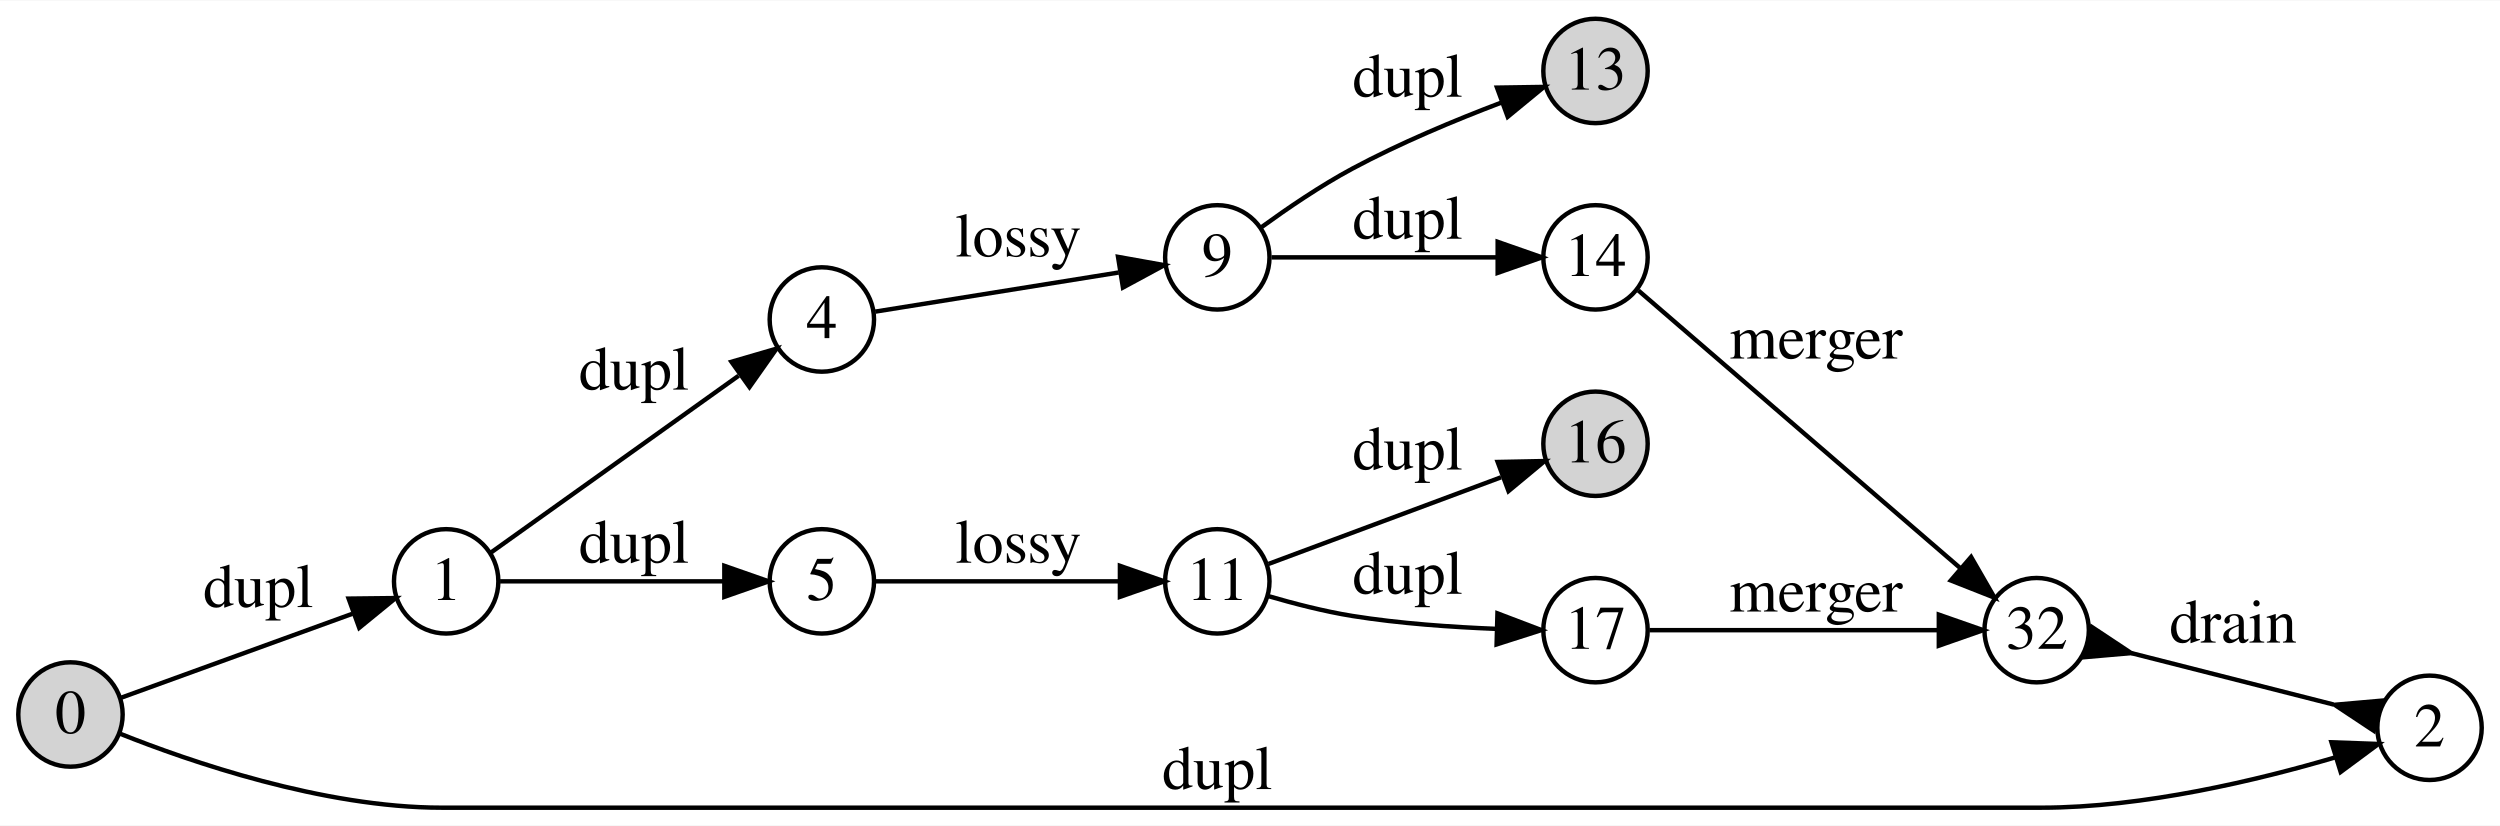
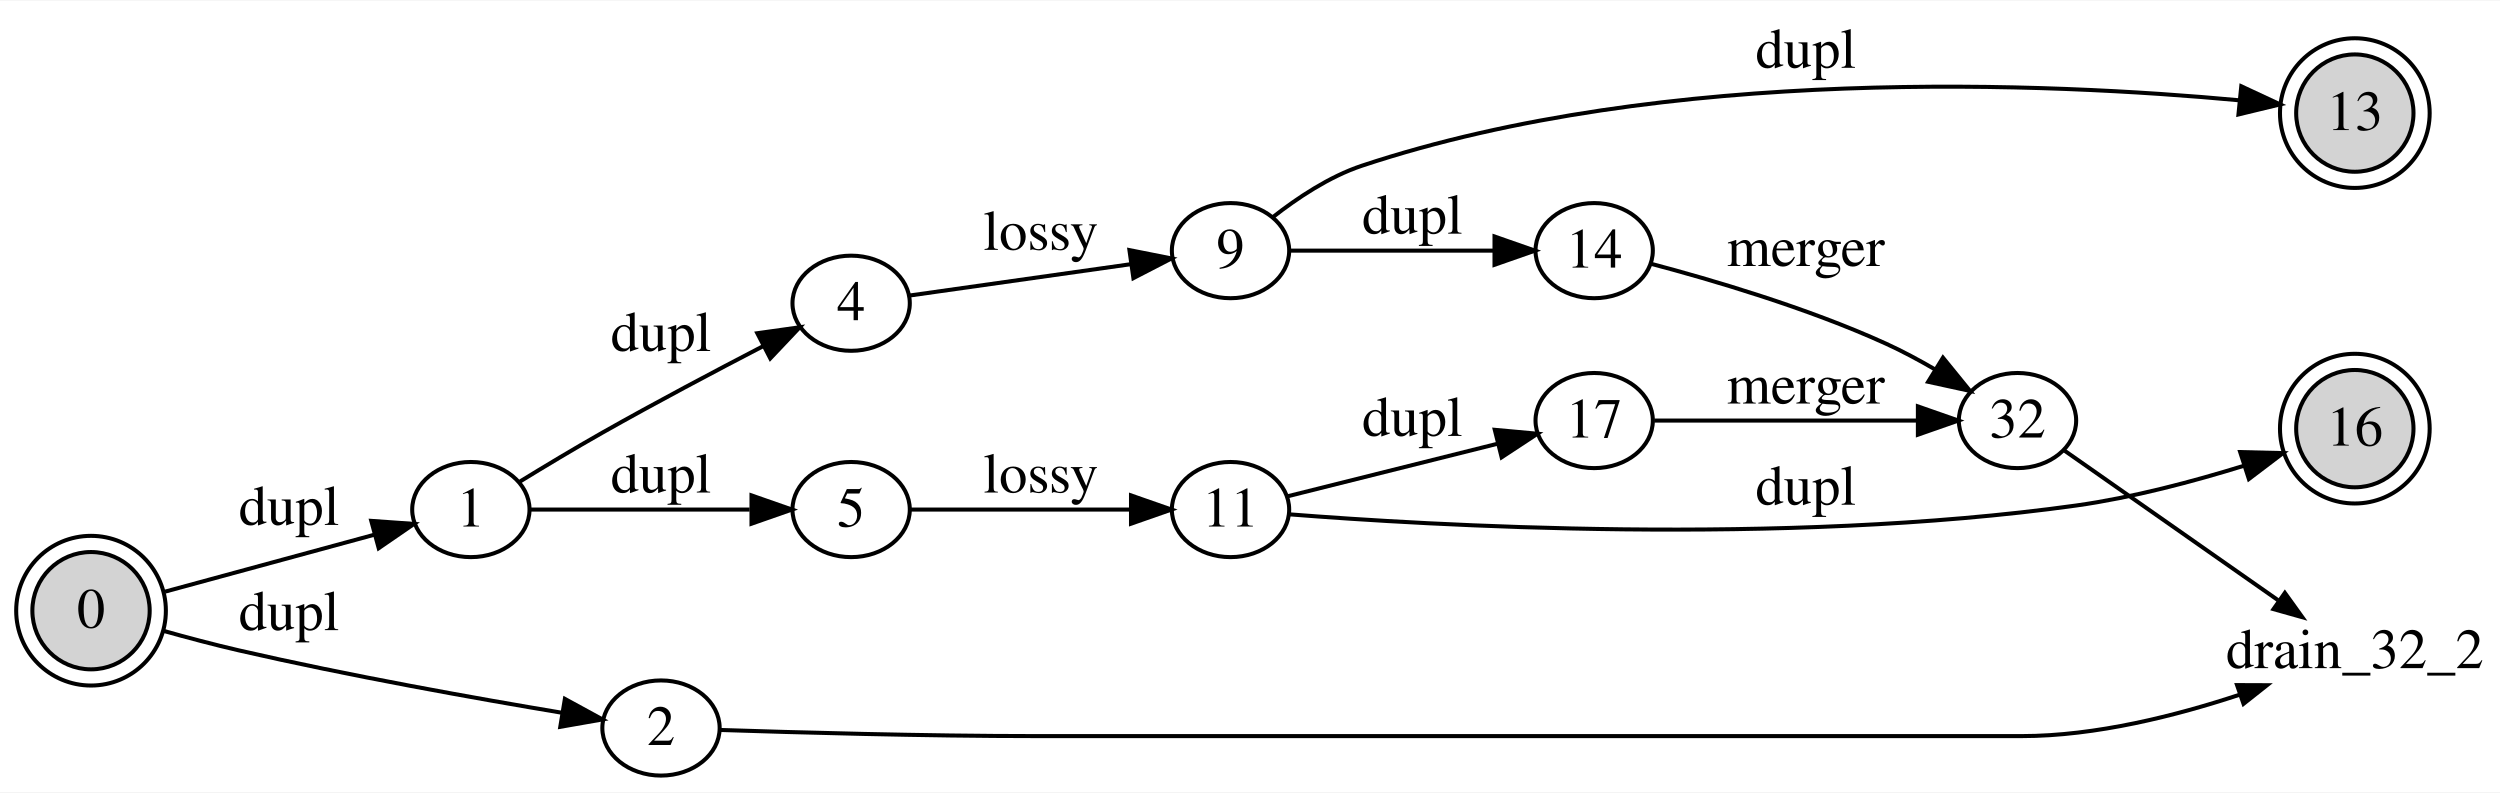
- <svg xmlns="http://www.w3.org/2000/svg" width="563pt" height="186pt" viewBox="0.00 0.00 563.30 185.88">
-   <g id="graph0" class="graph" transform="scale(1 1) rotate(0) translate(4 181.879)">
-     <polygon fill="white" stroke="none" points="-4,4 -4,-181.879 559.302,-181.879 559.302,4 -4,4" />
+ <svg xmlns="http://www.w3.org/2000/svg" width="618pt" height="196pt" viewBox="0.00 0.00 617.97 195.68">
+   <g id="graph0" class="graph" transform="scale(1 1) rotate(0) translate(4 191.679)">
+     <polygon fill="white" stroke="none" points="-4,4 -4,-191.679 613.968,-191.679 613.968,4 -4,4" />
    <g id="node1" class="node">
-       <ellipse fill="lightgrey" stroke="black" cx="11.879" cy="-21" rx="11.76" ry="11.76" />
-       <text text-anchor="middle" x="11.879" y="-16.8" font-family="Times,serif" font-size="14.00">0</text>
+       <ellipse fill="lightgrey" stroke="black" cx="18.5" cy="-40.879" rx="14.5" ry="14.5" />
+       <ellipse fill="none" stroke="black" cx="18.5" cy="-40.879" rx="18.5" ry="18.5" />
+       <text text-anchor="middle" x="18.5" y="-36.679" font-family="Times,serif" font-size="14.00">0</text>
    </g>
    <g id="node4" class="node">
-       <ellipse fill="none" stroke="black" cx="96.529" cy="-51" rx="11.76" ry="11.76" />
-       <text text-anchor="middle" x="96.529" y="-46.8" font-family="Times,serif" font-size="14.00">1</text>
+       <ellipse fill="none" stroke="black" cx="112.391" cy="-65.879" rx="14.5" ry="11.76" />
+       <text text-anchor="middle" x="112.391" y="-61.679" font-family="Times,serif" font-size="14.00">1</text>
    </g>
-     <g id="edge1" class="edge">
-       <path fill="none" stroke="black" d="M23.347,-24.799C36.388,-29.533 58.955,-37.725 75.392,-43.691" />
-       <polygon fill="black" stroke="black" points="74.552,-47.109 85.146,-47.231 76.941,-40.529 74.552,-47.109" />
-       <text text-anchor="middle" x="54.204" y="-45.2" font-family="Times,serif" font-size="14.00">dupl</text>
+     <g id="edge2" class="edge">
+       <path fill="none" stroke="black" d="M36.784,-45.582C51.455,-49.573 72.617,-55.331 88.658,-59.695" />
+       <polygon fill="black" stroke="black" points="87.773,-63.081 98.341,-62.329 89.61,-56.327 87.773,-63.081" />
+       <text text-anchor="middle" x="67.445" y="-62.079" font-family="Times,serif" font-size="14.00">dupl</text>
    </g>
    <g id="node5" class="node">
-       <ellipse fill="none" stroke="black" cx="543.422" cy="-18" rx="11.76" ry="11.76" />
-       <text text-anchor="middle" x="543.422" y="-13.8" font-family="Times,serif" font-size="14.00">2</text>
+       <ellipse fill="none" stroke="black" cx="159.391" cy="-11.879" rx="14.5" ry="11.76" />
+       <text text-anchor="middle" x="159.391" y="-7.679" font-family="Times,serif" font-size="14.00">2</text>
    </g>
-     <g id="edge2" class="edge">
-       <path fill="none" stroke="black" d="M23.105,-16.649C38.512,-10.498 68.732,-0 95.529,-0 95.529,-0 95.529,-0 455.898,-0 479.023,-0 504.91,-6.239 522.291,-11.371" />
-       <polygon fill="black" stroke="black" points="521.325,-14.736 531.913,-14.357 523.4,-8.05 521.325,-14.736" />
-       <text text-anchor="middle" x="270.283" y="-4.2" font-family="Times,serif" font-size="14.00">dupl</text>
+     <g id="edge3" class="edge">
+       <path fill="none" stroke="black" d="M36.398,-35.896C42.261,-34.252 48.894,-32.486 55,-31.079 82.269,-24.796 113.95,-19.153 134.983,-15.637" />
+       <polygon fill="black" stroke="black" points="135.632,-19.078 144.931,-14 134.495,-12.17 135.632,-19.078" />
+       <text text-anchor="middle" x="67.445" y="-36.079" font-family="Times,serif" font-size="14.00">dupl</text>
    </g>
    <g id="node2" class="node">
-       <ellipse fill="lightgrey" stroke="black" cx="355.498" cy="-166" rx="11.76" ry="11.76" />
-       <text text-anchor="middle" x="355.498" y="-161.8" font-family="Times,serif" font-size="14.00">13</text>
+       <ellipse fill="lightgrey" stroke="black" cx="578.085" cy="-163.879" rx="14.5" ry="14.5" />
+       <ellipse fill="none" stroke="black" cx="578.085" cy="-163.879" rx="18.5" ry="18.5" />
+       <text text-anchor="middle" x="578.085" y="-159.679" font-family="Times,serif" font-size="14.00">13</text>
    </g>
    <g id="node3" class="node">
-       <ellipse fill="lightgrey" stroke="black" cx="355.498" cy="-82" rx="11.76" ry="11.76" />
-       <text text-anchor="middle" x="355.498" y="-77.8" font-family="Times,serif" font-size="14.00">16</text>
+       <ellipse fill="lightgrey" stroke="black" cx="578.085" cy="-85.879" rx="14.5" ry="14.5" />
+       <ellipse fill="none" stroke="black" cx="578.085" cy="-85.879" rx="18.5" ry="18.5" />
+       <text text-anchor="middle" x="578.085" y="-81.679" font-family="Times,serif" font-size="14.00">16</text>
    </g>
    <g id="node6" class="node">
-       <ellipse fill="none" stroke="black" cx="181.178" cy="-110" rx="11.76" ry="11.76" />
-       <text text-anchor="middle" x="181.178" y="-105.8" font-family="Times,serif" font-size="14.00">4</text>
+       <ellipse fill="none" stroke="black" cx="206.391" cy="-116.879" rx="14.5" ry="11.76" />
+       <text text-anchor="middle" x="206.391" y="-112.679" font-family="Times,serif" font-size="14.00">4</text>
    </g>
-     <g id="edge3" class="edge">
-       <path fill="none" stroke="black" d="M106.689,-57.539C120.094,-67.108 145.315,-85.112 162.429,-97.33" />
-       <polygon fill="black" stroke="black" points="160.804,-100.47 170.976,-103.431 164.871,-94.772 160.804,-100.47" />
-       <text text-anchor="middle" x="138.853" y="-94.2" font-family="Times,serif" font-size="14.00">dupl</text>
+     <g id="edge4" class="edge">
+       <path fill="none" stroke="black" d="M124.38,-72.716C130.391,-76.402 137.997,-80.981 144.891,-84.879 157.981,-92.282 172.915,-100.186 184.671,-106.287" />
+       <polygon fill="black" stroke="black" points="183.195,-109.464 193.687,-110.937 186.404,-103.243 183.195,-109.464" />
+       <text text-anchor="middle" x="159.391" y="-105.079" font-family="Times,serif" font-size="14.00">dupl</text>
    </g>
    <g id="node7" class="node">
-       <ellipse fill="none" stroke="black" cx="181.178" cy="-51" rx="11.76" ry="11.76" />
-       <text text-anchor="middle" x="181.178" y="-46.8" font-family="Times,serif" font-size="14.00">5</text>
+       <ellipse fill="none" stroke="black" cx="206.391" cy="-65.879" rx="14.5" ry="11.76" />
+       <text text-anchor="middle" x="206.391" y="-61.679" font-family="Times,serif" font-size="14.00">5</text>
    </g>
-     <g id="edge4" class="edge">
-       <path fill="none" stroke="black" d="M108.675,-51C121.563,-51 143.062,-51 159.127,-51" />
-       <polygon fill="black" stroke="black" points="159.208,-54.5 169.208,-51 159.208,-47.5 159.208,-54.5" />
-       <text text-anchor="middle" x="138.853" y="-55.2" font-family="Times,serif" font-size="14.00">dupl</text>
+     <g id="edge5" class="edge">
+       <path fill="none" stroke="black" d="M126.966,-65.879C141.234,-65.879 163.972,-65.879 181.298,-65.879" />
+       <polygon fill="black" stroke="black" points="181.76,-69.379 191.76,-65.879 181.76,-62.38 181.76,-69.379" />
+       <text text-anchor="middle" x="159.391" y="-70.079" font-family="Times,serif" font-size="14.00">dupl</text>
+     </g>
+     <g id="node13" class="node">
+       <text text-anchor="middle" x="578.085" y="-26.679" font-family="Times,serif" font-size="14.00">drain_32_2</text>
+     </g>
+     <g id="edge15" class="edge">
+       <path fill="none" stroke="black" d="M174.089,-11.395C192.043,-10.803 224.516,-9.879 252.28,-9.879 252.28,-9.879 252.28,-9.879 495.702,-9.879 514.05,-9.879 534.008,-14.946 549.568,-20.102" />
+       <polygon fill="black" stroke="black" points="548.969,-22.487 556.386,-22.459 550.571,-17.856 548.969,-22.487" />
    </g>
    <g id="node8" class="node">
-       <ellipse fill="none" stroke="black" cx="270.283" cy="-124" rx="11.76" ry="11.76" />
-       <text text-anchor="middle" x="270.283" y="-119.8" font-family="Times,serif" font-size="14.00">9</text>
+       <ellipse fill="none" stroke="black" cx="300.17" cy="-129.879" rx="14.5" ry="11.76" />
+       <text text-anchor="middle" x="300.17" y="-125.679" font-family="Times,serif" font-size="14.00">9</text>
    </g>
-     <g id="edge5" class="edge">
-       <path fill="none" stroke="black" d="M193.21,-111.773C206.954,-113.982 230.738,-117.805 248.06,-120.589" />
-       <polygon fill="black" stroke="black" points="247.912,-124.11 258.34,-122.241 249.023,-117.199 247.912,-124.11" />
-       <text text-anchor="middle" x="225.447" y="-124.2" font-family="Times,serif" font-size="14.00">lossy</text>
+     <g id="edge6" class="edge">
+       <path fill="none" stroke="black" d="M220.933,-118.798C235.303,-120.833 258.283,-124.088 275.628,-126.545" />
+       <polygon fill="black" stroke="black" points="275.18,-130.016 285.572,-127.953 276.162,-123.085 275.18,-130.016" />
+       <text text-anchor="middle" x="253.28" y="-130.079" font-family="Times,serif" font-size="14.00">lossy</text>
    </g>
    <g id="node9" class="node">
-       <ellipse fill="none" stroke="black" cx="270.283" cy="-51" rx="11.76" ry="11.76" />
-       <text text-anchor="middle" x="270.283" y="-46.8" font-family="Times,serif" font-size="14.00">11</text>
-     </g>
-     <g id="edge6" class="edge">
-       <path fill="none" stroke="black" d="M193.21,-51C206.954,-51 230.738,-51 248.06,-51" />
-       <polygon fill="black" stroke="black" points="248.34,-54.5 258.34,-51 248.34,-47.5 248.34,-54.5" />
-       <text text-anchor="middle" x="225.447" y="-55.2" font-family="Times,serif" font-size="14.00">lossy</text>
+       <ellipse fill="none" stroke="black" cx="300.17" cy="-65.879" rx="14.5" ry="11.76" />
+       <text text-anchor="middle" x="300.17" y="-61.679" font-family="Times,serif" font-size="14.00">11</text>
    </g>
    <g id="edge7" class="edge">
-       <path fill="none" stroke="black" d="M280.256,-130.817C285.936,-134.946 293.54,-140.143 300.728,-144 311.414,-149.734 323.923,-154.935 334.186,-158.838" />
-       <polygon fill="black" stroke="black" points="333.303,-162.243 343.897,-162.405 335.716,-155.672 333.303,-162.243" />
-       <text text-anchor="middle" x="313.173" y="-160.2" font-family="Times,serif" font-size="14.00">dupl</text>
+       <path fill="none" stroke="black" d="M220.933,-65.879C235.167,-65.879 257.85,-65.879 275.136,-65.879" />
+       <polygon fill="black" stroke="black" points="275.572,-69.379 285.572,-65.879 275.572,-62.38 275.572,-69.379" />
+       <text text-anchor="middle" x="253.28" y="-70.079" font-family="Times,serif" font-size="14.00">lossy</text>
+     </g>
+     <g id="edge8" class="edge">
+       <path fill="none" stroke="black" d="M310.658,-138.177C316.565,-142.814 324.561,-148.187 332.67,-150.879 407.901,-175.858 503.274,-171.336 549.487,-167.044" />
+       <polygon fill="black" stroke="black" points="550.016,-170.508 559.618,-166.031 549.319,-163.543 550.016,-170.508" />
+       <text text-anchor="middle" x="442.381" y="-175.079" font-family="Times,serif" font-size="14.00">dupl</text>
    </g>
    <g id="node10" class="node">
-       <ellipse fill="none" stroke="black" cx="355.498" cy="-124" rx="11.76" ry="11.76" />
-       <text text-anchor="middle" x="355.498" y="-119.8" font-family="Times,serif" font-size="14.00">14</text>
-     </g>
-     <g id="edge8" class="edge">
-       <path fill="none" stroke="black" d="M282.505,-124C295.482,-124 317.128,-124 333.303,-124" />
-       <polygon fill="black" stroke="black" points="333.453,-127.5 343.453,-124 333.453,-120.5 333.453,-127.5" />
-       <text text-anchor="middle" x="313.173" y="-128.2" font-family="Times,serif" font-size="14.00">dupl</text>
+       <ellipse fill="none" stroke="black" cx="390.061" cy="-129.879" rx="14.5" ry="11.76" />
+       <text text-anchor="middle" x="390.061" y="-125.679" font-family="Times,serif" font-size="14.00">14</text>
    </g>
    <g id="edge9" class="edge">
-       <path fill="none" stroke="black" d="M281.822,-54.926C294.953,-59.818 317.674,-68.282 334.223,-74.447" />
-       <polygon fill="black" stroke="black" points="333.452,-77.894 344.044,-78.106 335.895,-71.335 333.452,-77.894" />
-       <text text-anchor="middle" x="313.173" y="-76.2" font-family="Times,serif" font-size="14.00">dupl</text>
+       <path fill="none" stroke="black" d="M314.903,-129.879C328.319,-129.879 349.016,-129.879 365.139,-129.879" />
+       <polygon fill="black" stroke="black" points="365.425,-133.379 375.425,-129.879 365.424,-126.379 365.425,-133.379" />
+       <text text-anchor="middle" x="345.116" y="-134.079" font-family="Times,serif" font-size="14.00">dupl</text>
+     </g>
+     <g id="edge10" class="edge">
+       <path fill="none" stroke="black" d="M314.891,-64.685C348.326,-62.049 436.59,-56.731 509.202,-66.879 523.121,-68.825 538.214,-72.848 550.625,-76.694" />
+       <polygon fill="black" stroke="black" points="549.744,-80.088 560.335,-79.833 551.897,-73.427 549.744,-80.088" />
+       <text text-anchor="middle" x="442.381" y="-67.079" font-family="Times,serif" font-size="14.00">dupl</text>
    </g>
    <g id="node11" class="node">
-       <ellipse fill="none" stroke="black" cx="355.498" cy="-40" rx="11.76" ry="11.76" />
-       <text text-anchor="middle" x="355.498" y="-35.8" font-family="Times,serif" font-size="14.00">17</text>
+       <ellipse fill="none" stroke="black" cx="390.061" cy="-87.879" rx="14.5" ry="11.76" />
+       <text text-anchor="middle" x="390.061" y="-83.679" font-family="Times,serif" font-size="14.00">17</text>
    </g>
-     <g id="edge10" class="edge">
-       <path fill="none" stroke="black" d="M281.804,-47.667C287.372,-46.042 294.358,-44.223 300.728,-43.2 311.328,-41.498 323.233,-40.679 333.142,-40.293" />
-       <polygon fill="black" stroke="black" points="333.404,-43.788 343.305,-40.018 333.214,-36.79 333.404,-43.788" />
-       <text text-anchor="middle" x="313.173" y="-48.2" font-family="Times,serif" font-size="14.00">dupl</text>
+     <g id="edge11" class="edge">
+       <path fill="none" stroke="black" d="M314.139,-69.126C327.77,-72.538 349.492,-77.975 366.045,-82.118" />
+       <polygon fill="black" stroke="black" points="365.489,-85.587 376.039,-84.62 367.188,-78.796 365.489,-85.587" />
+       <text text-anchor="middle" x="345.116" y="-84.079" font-family="Times,serif" font-size="14.00">dupl</text>
    </g>
    <g id="node12" class="node">
-       <ellipse fill="none" stroke="black" cx="454.898" cy="-40" rx="11.76" ry="11.76" />
-       <text text-anchor="middle" x="454.898" y="-35.8" font-family="Times,serif" font-size="14.00">32</text>
-     </g>
-     <g id="edge11" class="edge">
-       <path fill="none" stroke="black" d="M365.142,-116.546C381.428,-102.5 416.889,-71.917 437.723,-53.95" />
-       <polygon fill="black" stroke="black" points="440.126,-56.499 445.413,-47.318 435.554,-51.198 440.126,-56.499" />
-       <text text-anchor="middle" x="405.198" y="-101.2" font-family="Times,serif" font-size="14.00">merger</text>
+       <ellipse fill="none" stroke="black" cx="494.702" cy="-87.879" rx="14.5" ry="11.76" />
+       <text text-anchor="middle" x="494.702" y="-83.679" font-family="Times,serif" font-size="14.00">32</text>
    </g>
    <g id="edge12" class="edge">
-       <path fill="none" stroke="black" d="M367.671,-40C383.523,-40 412.836,-40 432.843,-40" />
-       <polygon fill="black" stroke="black" points="432.855,-43.5 442.855,-40 432.855,-36.5 432.855,-43.5" />
-       <text text-anchor="middle" x="405.198" y="-44.2" font-family="Times,serif" font-size="14.00">merger</text>
+       <path fill="none" stroke="black" d="M404.251,-126.595C418.794,-122.75 442.714,-115.763 462.202,-106.879 466.255,-105.032 470.438,-102.78 474.379,-100.482" />
+       <polygon fill="black" stroke="black" points="476.277,-103.424 482.961,-95.204 472.61,-97.462 476.277,-103.424" />
+       <text text-anchor="middle" x="442.381" y="-126.079" font-family="Times,serif" font-size="14.00">merger</text>
    </g>
    <g id="edge13" class="edge">
-       <path fill="none" stroke="black" d="M476.274,-34.819C489.981,-31.334 507.992,-26.754 521.759,-23.254" />
-       <polygon fill="black" stroke="black" points="465.645,-33.91 476.199,-34.838 467.37,-40.694 465.645,-33.91" />
-       <polygon fill="black" stroke="black" points="532.588,-24.112 522.034,-23.184 530.863,-17.328 532.588,-24.112" />
-       <text text-anchor="middle" x="499.16" y="-37.2" font-family="Times,serif" font-size="14.00">drain</text>
+       <path fill="none" stroke="black" d="M404.904,-87.879C421.525,-87.879 449.678,-87.879 469.83,-87.879" />
+       <polygon fill="black" stroke="black" points="470.079,-91.379 480.079,-87.879 470.079,-84.379 470.079,-91.379" />
+       <text text-anchor="middle" x="442.381" y="-92.079" font-family="Times,serif" font-size="14.00">merger</text>
+     </g>
+     <g id="edge14" class="edge">
+       <path fill="none" stroke="black" d="M506.341,-80.428C519.73,-71.05 542.926,-54.804 559.093,-43.481" />
+       <polygon fill="black" stroke="black" points="560.792,-45.282 565.12,-39.259 557.981,-41.268 560.792,-45.282" />
    </g>
  </g>
</svg>
